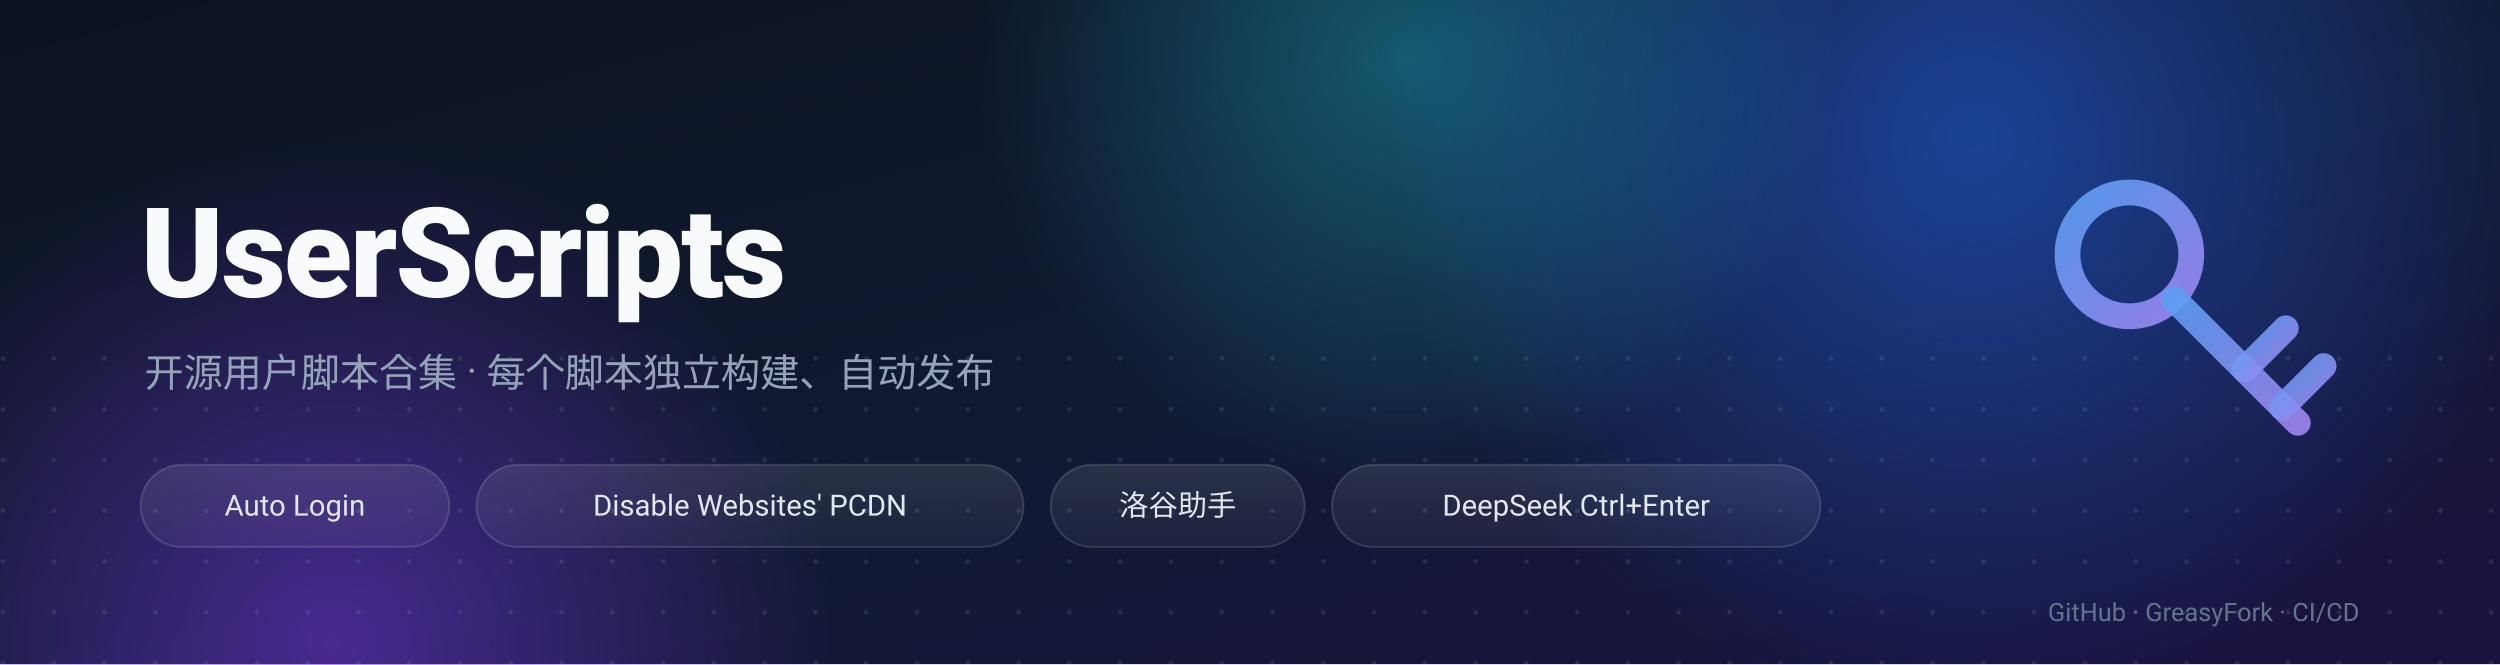
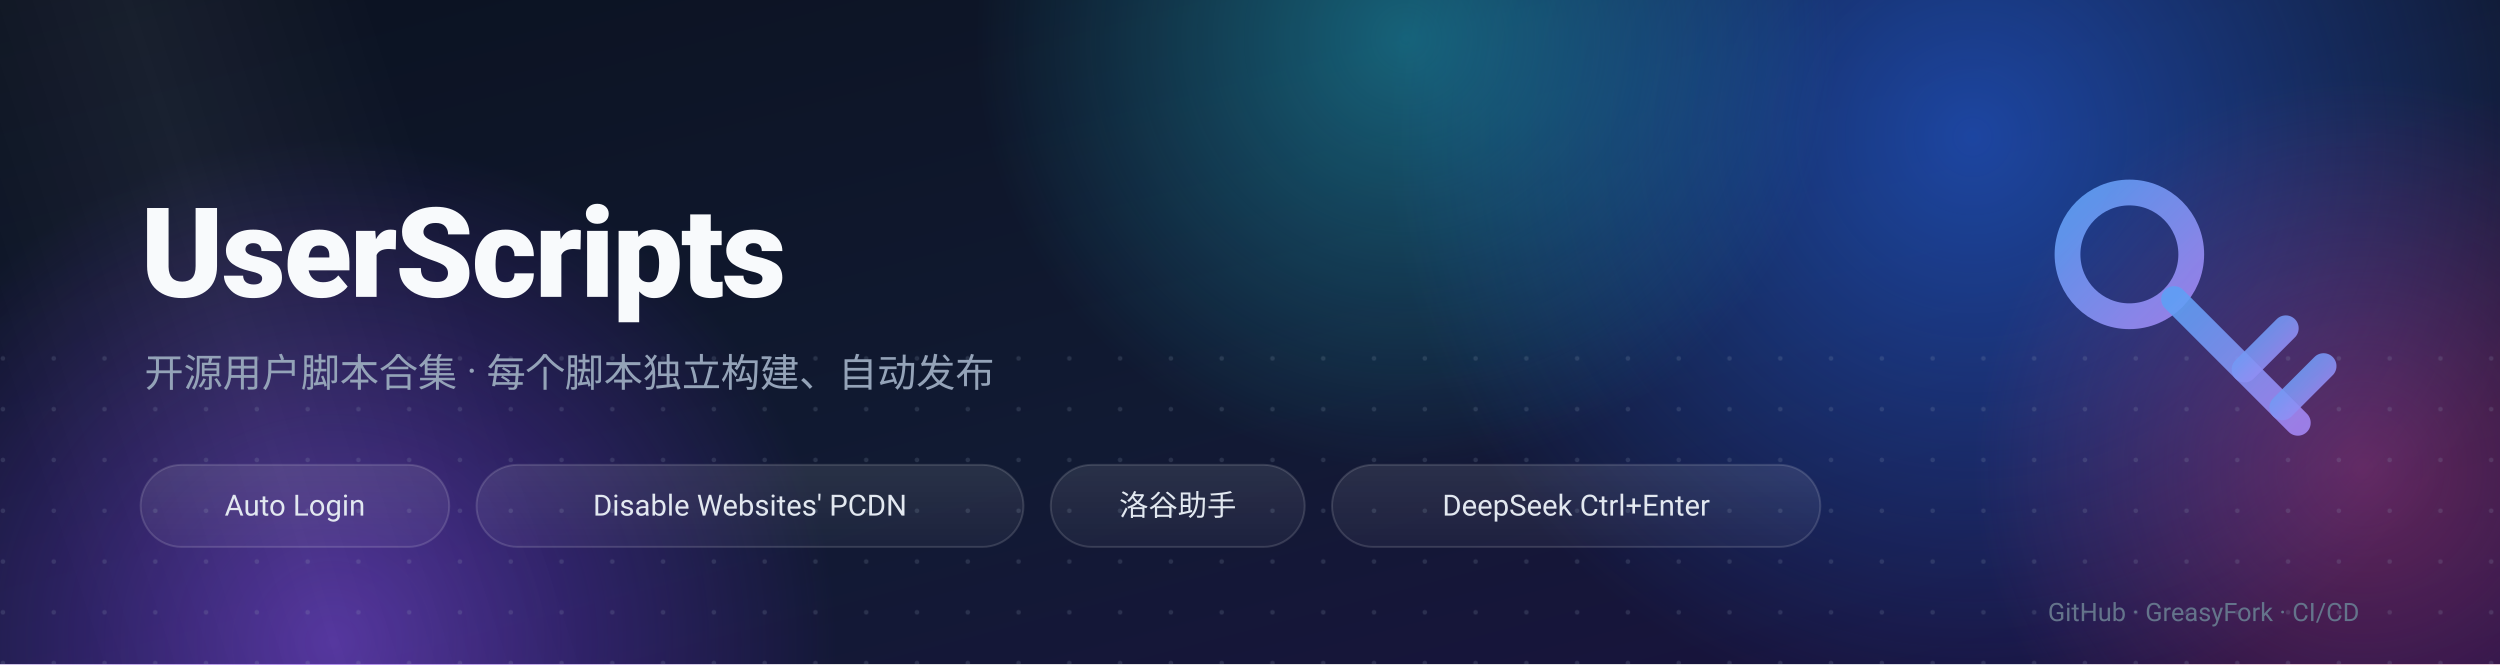
<svg xmlns="http://www.w3.org/2000/svg" viewBox="0 0 1280 340" width="1280" height="340" role="img" aria-label="UserScripts">
  <defs>
    <linearGradient id="bg" x1="0" y1="0" x2="1" y2="1">
      <stop offset="0" stop-color="#0b1220" />
      <stop offset="0.55" stop-color="#111a33" />
      <stop offset="1" stop-color="#1b1140" />
    </linearGradient>
    <radialGradient id="glowBlue" cx="50%" cy="50%" r="50%">
-       <stop offset="0" stop-color="#2563eb" stop-opacity="0.55" />
+       <stop offset="0" stop-color="#2563eb" stop-opacity="0.6" />
      <stop offset="1" stop-color="#2563eb" stop-opacity="0" />
    </radialGradient>
    <radialGradient id="glowPurple" cx="50%" cy="50%" r="50%">
-       <stop offset="0" stop-color="#7c3aed" stop-opacity="0.5" />
+       <stop offset="0" stop-color="#7c3aed" stop-opacity="0.55" />
      <stop offset="1" stop-color="#7c3aed" stop-opacity="0" />
    </radialGradient>
    <radialGradient id="glowCyan" cx="50%" cy="50%" r="50%">
-       <stop offset="0" stop-color="#22d3ee" stop-opacity="0.35" />
+       <stop offset="0" stop-color="#22d3ee" stop-opacity="0.4" />
      <stop offset="1" stop-color="#22d3ee" stop-opacity="0" />
    </radialGradient>
+     <radialGradient id="glowPink" cx="50%" cy="50%" r="50%">
+       <stop offset="0" stop-color="#ec4899" stop-opacity="0.35" />
+       <stop offset="1" stop-color="#ec4899" stop-opacity="0" />
+     </radialGradient>
+     <linearGradient id="sweep" x1="0" y1="0" x2="1" y2="0">
+       <stop offset="0" stop-color="#ffffff" stop-opacity="0" />
+       <stop offset="0.5" stop-color="#ffffff" stop-opacity="0.55" />
+       <stop offset="1" stop-color="#ffffff" stop-opacity="0" />
+     </linearGradient>
    <linearGradient id="pill" x1="0" y1="0" x2="0" y2="1">
      <stop offset="0" stop-color="#ffffff" stop-opacity="0.1" />
      <stop offset="1" stop-color="#ffffff" stop-opacity="0.04" />
    </linearGradient>
    <linearGradient id="key" x1="0" y1="0" x2="1" y2="1">
      <stop offset="0" stop-color="#60a5fa" stop-opacity="0.9" />
      <stop offset="1" stop-color="#a78bfa" stop-opacity="0.9" />
    </linearGradient>
    <pattern id="dots" width="26" height="26" patternUnits="userSpaceOnUse">
-       <circle cx="1.5" cy="1.5" r="1.2" fill="#94a3b8" fill-opacity="0.16" />
+       <circle cx="1.5" cy="1.5" r="1.2" fill="#94a3b8" fill-opacity="0.18" />
    </pattern>
  </defs>
  <rect width="1280" height="340" fill="url(#bg)" />
-   <circle cx="1010" cy="70" r="300" fill="url(#glowBlue)">
-     <animateTransform attributeName="transform" type="translate" values="0 0; 52 -30; -30 26; 0 0" keyTimes="0; 0.33; 0.66; 1" dur="18s" repeatCount="indefinite" begin="-2s" />
-     <animate attributeName="opacity" values="0.85; 1; 0.7; 0.85" keyTimes="0; 0.33; 0.66; 1" dur="18s" repeatCount="indefinite" begin="-2s" />
-   </circle>
-   <circle cx="170" cy="330" r="260" fill="url(#glowPurple)">
-     <animateTransform attributeName="transform" type="translate" values="0 0; -42 -22; 34 30; 0 0" keyTimes="0; 0.4; 0.72; 1" dur="24s" repeatCount="indefinite" begin="-7s" />
-     <animate attributeName="opacity" values="0.75; 0.95; 0.6; 0.75" keyTimes="0; 0.4; 0.72; 1" dur="24s" repeatCount="indefinite" begin="-7s" />
-   </circle>
-   <circle cx="720" cy="30" r="220" fill="url(#glowCyan)">
-     <animateTransform attributeName="transform" type="translate" values="0 0; 44 32; 0 0" keyTimes="0; 0.5; 1" dur="21s" repeatCount="indefinite" begin="-11s" />
-     <animate attributeName="opacity" values="0.55; 0.9; 0.55" keyTimes="0; 0.5; 1" dur="21s" repeatCount="indefinite" begin="-11s" />
-   </circle>
-   <rect x="-26" y="170" width="1332" height="170" fill="url(#dots)">
-     <animateTransform attributeName="transform" type="translate" values="0 0; 26 0" dur="26s" repeatCount="indefinite" />
+   <g transform="translate(1010,70)">
+     <g>
+       <animateTransform attributeName="transform" type="translate" values="0 0; 130 -70; -90 50; 0 0" keyTimes="0; 0.35; 0.7; 1" dur="10s" repeatCount="indefinite" />
+       <circle r="300" fill="url(#glowBlue)">
+         <animateTransform attributeName="transform" type="scale" values="1; 1.45; 0.82; 1" keyTimes="0; 0.35; 0.7; 1" dur="10s" repeatCount="indefinite" />
+         <animate attributeName="opacity" values="0.55; 1; 0.5; 0.55" keyTimes="0; 0.35; 0.7; 1" dur="10s" repeatCount="indefinite" />
+       </circle>
+     </g>
+   </g>
+   <g transform="translate(170,330)">
+     <g>
+       <animateTransform attributeName="transform" type="translate" values="0 0; -110 -40; 90 55; 0 0" keyTimes="0; 0.4; 0.75; 1" dur="13s" repeatCount="indefinite" begin="-4s" />
+       <circle r="260" fill="url(#glowPurple)">
+         <animateTransform attributeName="transform" type="scale" values="1; 1.4; 0.85; 1" keyTimes="0; 0.4; 0.75; 1" dur="13s" repeatCount="indefinite" begin="-4s" />
+         <animate attributeName="opacity" values="0.6; 1; 0.55; 0.6" keyTimes="0; 0.4; 0.75; 1" dur="13s" repeatCount="indefinite" begin="-4s" />
+       </circle>
+     </g>
+   </g>
+   <g transform="translate(720,20)">
+     <g>
+       <animateTransform attributeName="transform" type="translate" values="0 0; 120 60; -100 -30; 0 0" keyTimes="0; 0.4; 0.75; 1" dur="11s" repeatCount="indefinite" begin="-7s" />
+       <circle r="220" fill="url(#glowCyan)">
+         <animateTransform attributeName="transform" type="scale" values="1; 1.5; 0.8; 1" keyTimes="0; 0.4; 0.75; 1" dur="11s" repeatCount="indefinite" begin="-7s" />
+         <animate attributeName="opacity" values="0.5; 0.95; 0.45; 0.5" keyTimes="0; 0.4; 0.75; 1" dur="11s" repeatCount="indefinite" begin="-7s" />
+       </circle>
+     </g>
+   </g>
+   <g transform="translate(1210,240)">
+     <g>
+       <animateTransform attributeName="transform" type="translate" values="0 0; -90 30; 60 -50; 0 0" keyTimes="0; 0.45; 0.8; 1" dur="15s" repeatCount="indefinite" begin="-2s" />
+       <circle r="200" fill="url(#glowPink)">
+         <animateTransform attributeName="transform" type="scale" values="1; 1.35; 0.9; 1" keyTimes="0; 0.45; 0.8; 1" dur="15s" repeatCount="indefinite" begin="-2s" />
+         <animate attributeName="opacity" values="0.45; 0.9; 0.5; 0.45" keyTimes="0; 0.45; 0.8; 1" dur="15s" repeatCount="indefinite" begin="-2s" />
+       </circle>
+     </g>
+   </g>
+   <rect x="-52" y="170" width="1384" height="170" fill="url(#dots)">
+     <animateTransform attributeName="transform" type="translate" values="0 0; 52 0" dur="12s" repeatCount="indefinite" />
  </rect>
+   <g opacity="0.1">
+     <animateTransform attributeName="transform" type="translate" values="-500 0; 1720 0" dur="7s" repeatCount="indefinite" />
+     <rect x="0" y="-170" width="240" height="680" fill="url(#sweep)" transform="rotate(-18 120 170)" />
+   </g>
  <g transform="translate(1004,44) scale(0.44)" opacity="0.95">
    <g>
-       <animateTransform attributeName="transform" type="translate" values="0 0; 0 -9; 0 0" keyTimes="0; 0.5; 1" dur="9s" repeatCount="indefinite" />
+       <animateTransform attributeName="transform" type="translate" values="0 0; 0 -18; 0 0" keyTimes="0; 0.5; 1" dur="6s" repeatCount="indefinite" />
      <g fill="none" stroke="url(#key)" stroke-width="30" stroke-linecap="round" stroke-linejoin="round">
        <circle cx="196" cy="196" r="72" />
        <path d="M248 248 L392 392" />
        <path d="M330 330 L378 282" />
        <path d="M374 374 L422 326" />
      </g>
    </g>
  </g>
  <text x="72" y="152" font-family="'Segoe UI', system-ui, -apple-system, Roboto, 'Helvetica Neue', Arial, sans-serif" font-size="64" font-weight="800" letter-spacing="-1" fill="#f8fafc">UserScripts</text>
  <text x="74" y="198" font-family="'Segoe UI', system-ui, -apple-system, Roboto, 'Helvetica Neue', Arial, sans-serif" font-size="20" fill="#94a3b8">开源用户脚本合集 · 每个脚本独立构建、自动发布</text>
  <g font-family="'Segoe UI', system-ui, -apple-system, Roboto, 'Helvetica Neue', Arial, sans-serif" font-size="15" fill="#e2e8f0">
    <rect x="72" y="238" width="158" height="42" rx="21" fill="url(#pill)" stroke="#ffffff" stroke-opacity="0.14" />
    <text x="151" y="264" text-anchor="middle">Auto Login</text>
    <rect x="244" y="238" width="280" height="42" rx="21" fill="url(#pill)" stroke="#ffffff" stroke-opacity="0.14" />
    <text x="384" y="264" text-anchor="middle">Disable Websites' PCDN</text>
    <rect x="538" y="238" width="130" height="42" rx="21" fill="url(#pill)" stroke="#ffffff" stroke-opacity="0.14" />
    <text x="603" y="264" text-anchor="middle">洛谷助手</text>
    <rect x="682" y="238" width="250" height="42" rx="21" fill="url(#pill)" stroke="#ffffff" stroke-opacity="0.14" />
    <text x="807" y="264" text-anchor="middle">DeepSeek Ctrl+Enter</text>
  </g>
  <text x="1208" y="318" text-anchor="end" font-family="'Segoe UI', system-ui, -apple-system, Roboto, 'Helvetica Neue', Arial, sans-serif" font-size="13" fill="#64748b">GitHub · GreasyFork · CI/CD</text>
</svg>
